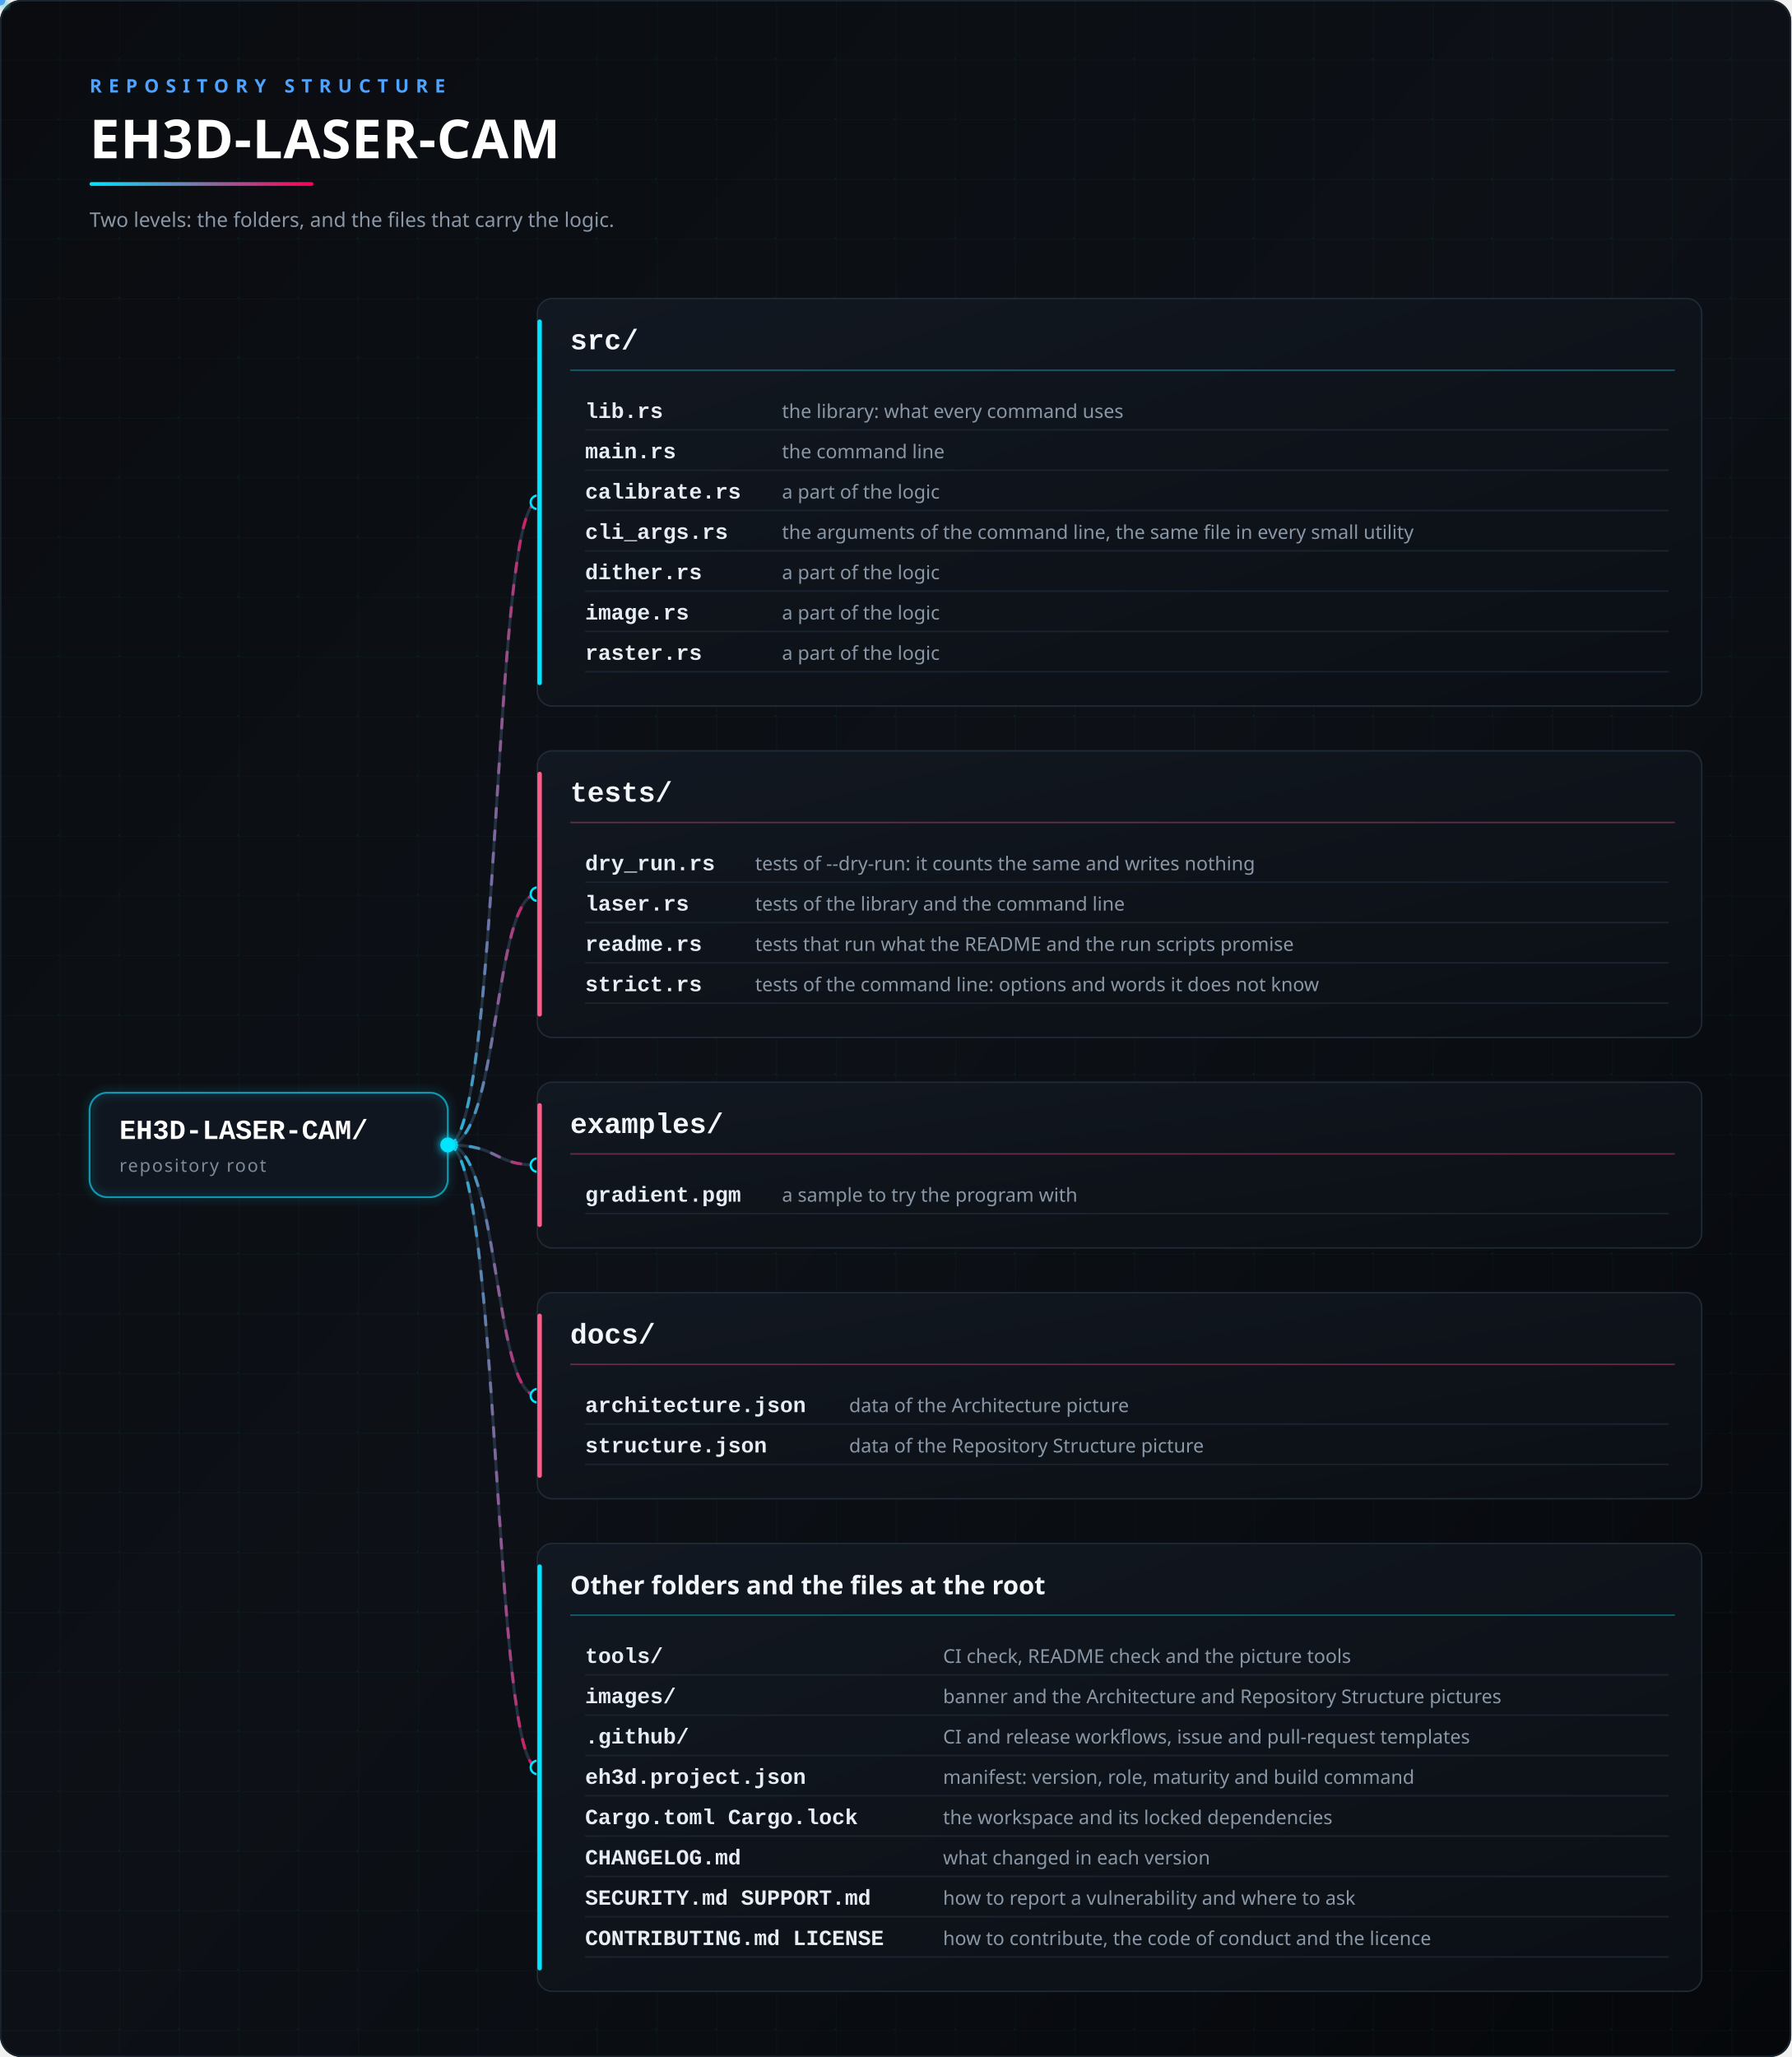
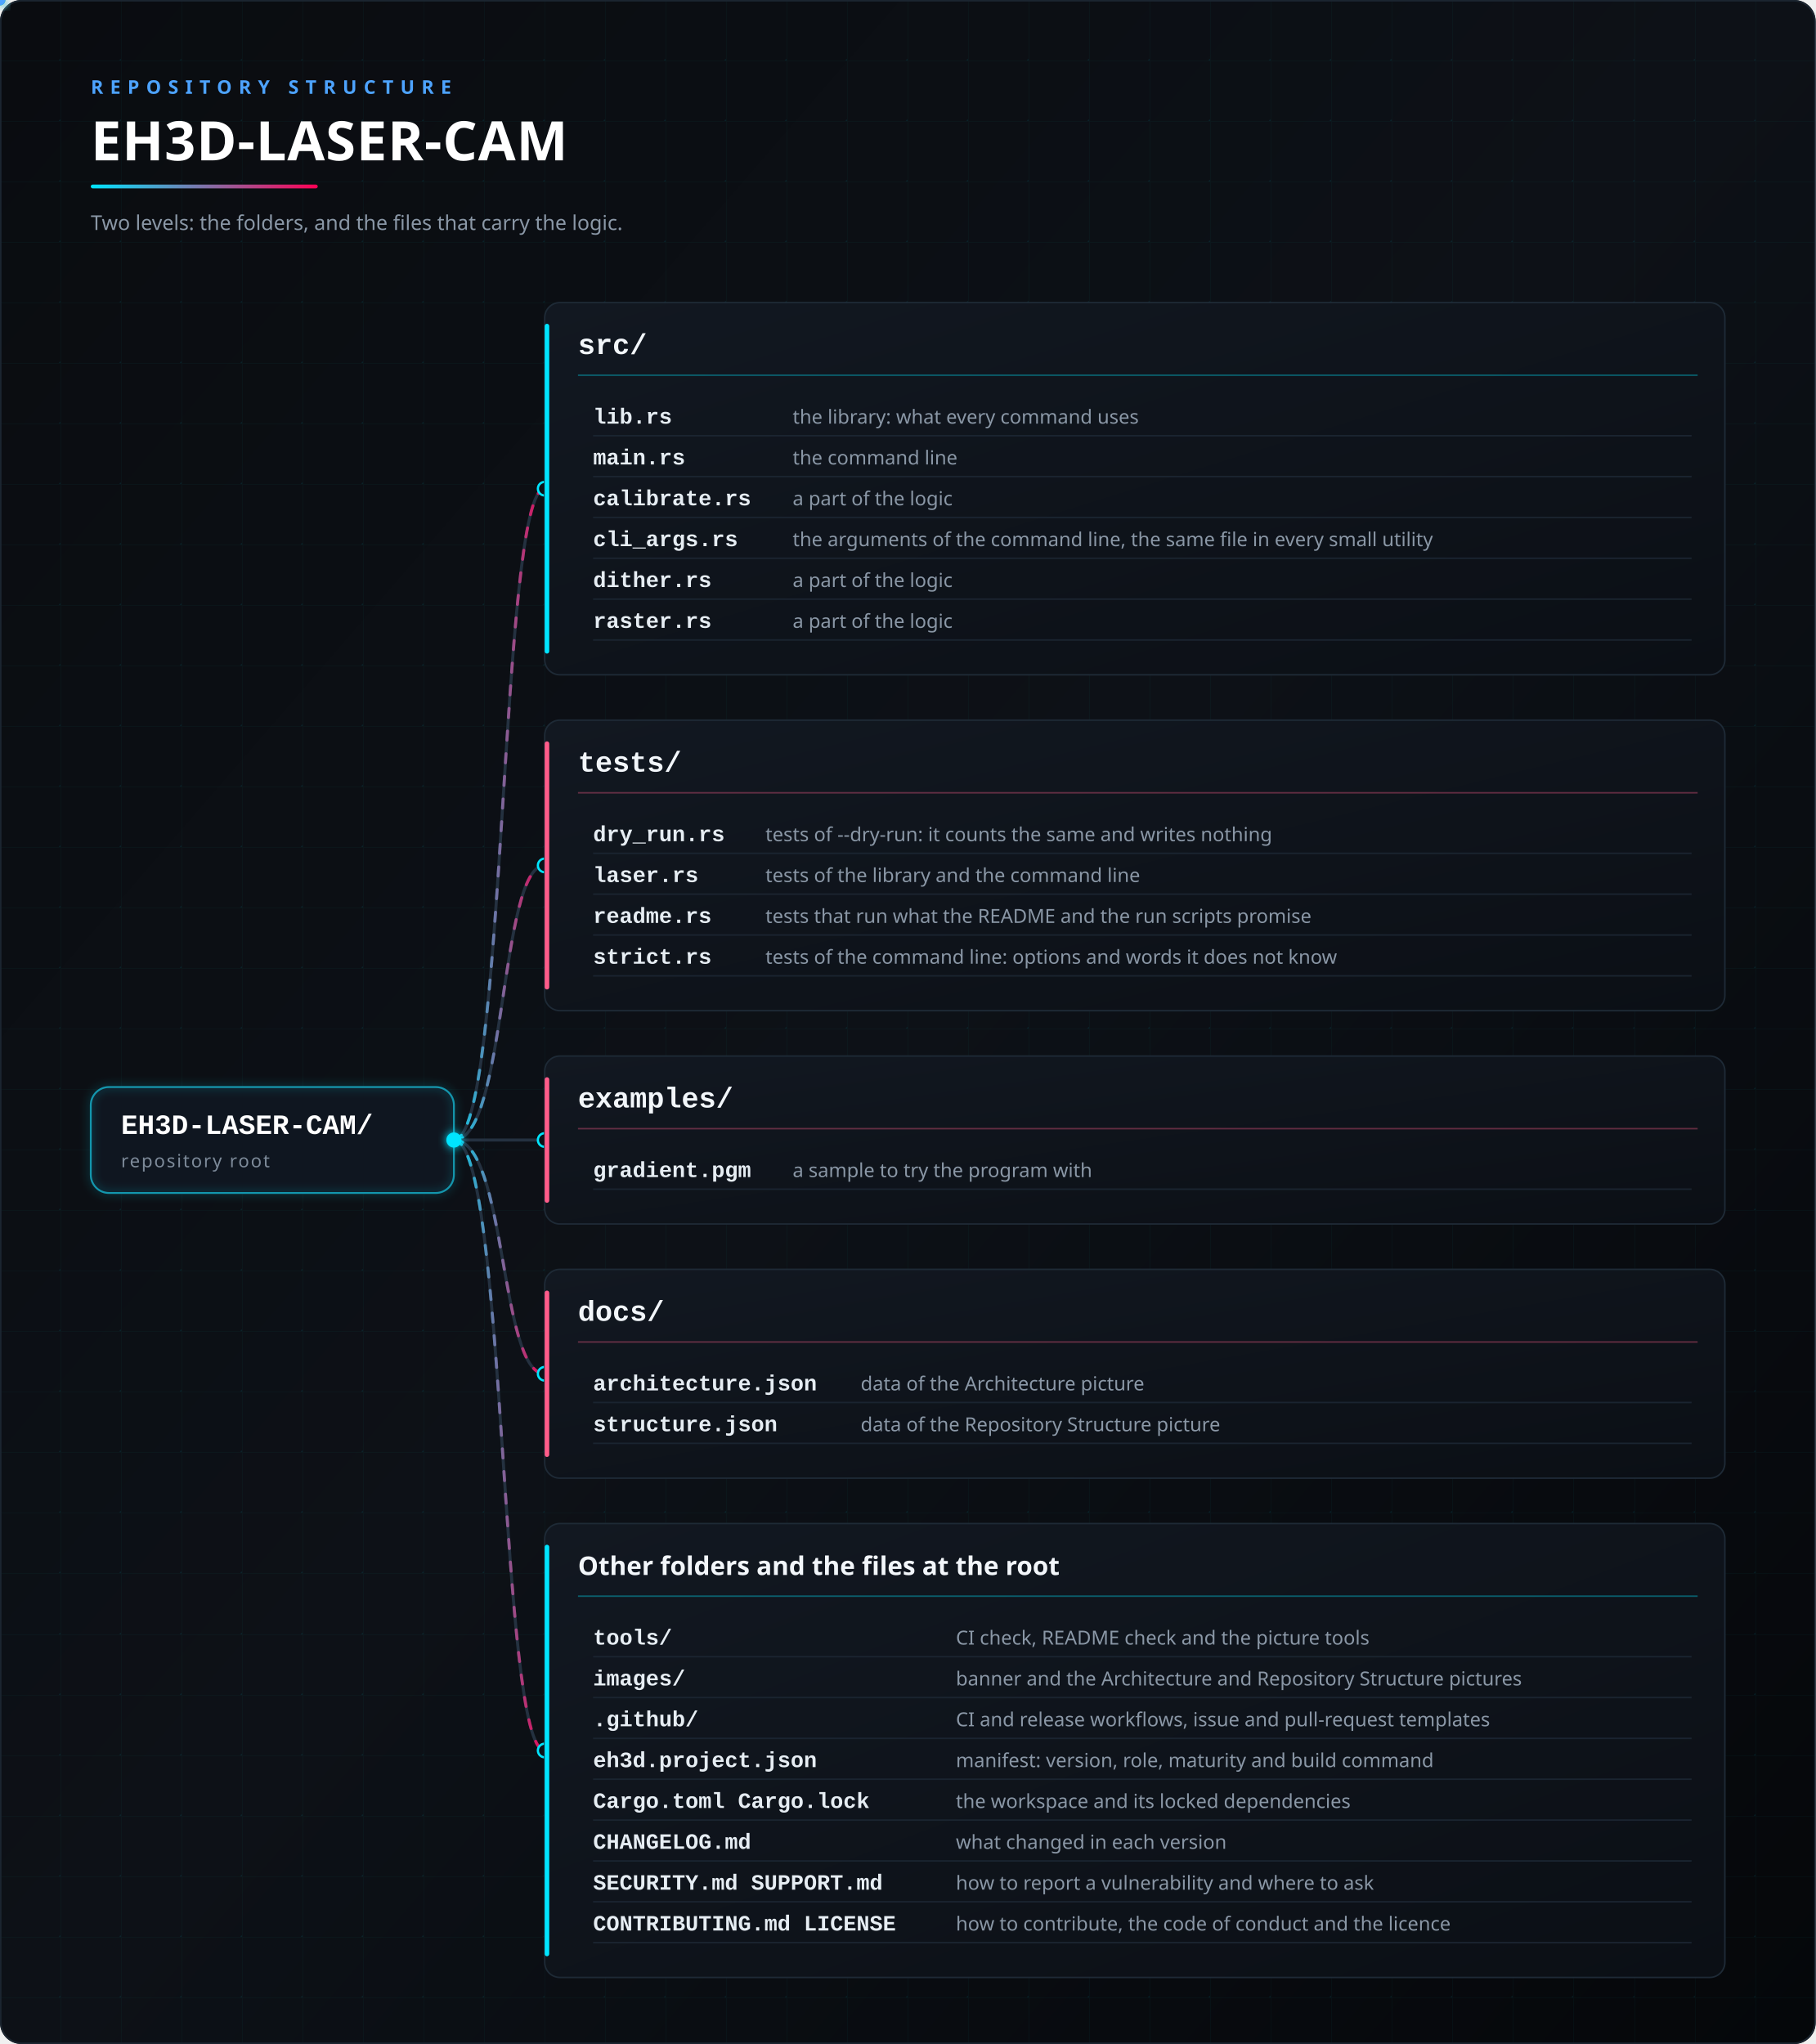
- <svg xmlns="http://www.w3.org/2000/svg" viewBox="0 0 1200 1378" width="100%" role="img" aria-labelledby="t d">
+ <svg xmlns="http://www.w3.org/2000/svg" viewBox="0 0 1200 1351" width="100%" role="img" aria-labelledby="t d">
  <defs>
    <linearGradient id="bg" x1="0" y1="0" x2="1" y2="1">
      <stop offset="0" stop-color="#0A0C10" />
      <stop offset="0.5" stop-color="#0D1117" />
      <stop offset="1" stop-color="#05070A" />
    </linearGradient>
    <linearGradient id="card" x1="0" y1="0" x2="1" y2="1">
      <stop offset="0" stop-color="#121821" />
      <stop offset="1" stop-color="#0B0F15" />
    </linearGradient>
    <linearGradient id="line" x1="0" y1="0" x2="1" y2="0">
      <stop offset="0" stop-color="#00E5FF" />
      <stop offset="1" stop-color="#FF0055" />
    </linearGradient>
    <filter id="glow" x="-50%" y="-50%" width="200%" height="200%">
      <feGaussianBlur stdDeviation="3" result="b" />
      <feMerge>
        <feMergeNode in="b" />
        <feMergeNode in="SourceGraphic" />
      </feMerge>
    </filter>
    <pattern id="grid" width="40" height="40" patternUnits="userSpaceOnUse">
      <path d="M40 0H0V40" fill="none" stroke="#00E5FF" stroke-opacity="0.035" />
      <circle cx="40" cy="40" r="1" fill="#00E5FF" fill-opacity="0.09" />
    </pattern>
  </defs>
-   <rect width="1200" height="1378" rx="14" fill="url(#bg)" />
-   <rect width="1200" height="1378" rx="14" fill="url(#grid)" />
-   <rect x="0.5" y="0.5" width="1199" height="1377" rx="14" fill="none" stroke="#1B2530" />
+   <rect width="1200" height="1351" rx="14" fill="url(#bg)" />
+   <rect width="1200" height="1351" rx="14" fill="url(#grid)" />
+   <rect x="0.5" y="0.5" width="1199" height="1350" rx="14" fill="none" stroke="#1B2530" />
  <text x="60" y="62" font-family="'Segoe UI','Noto Sans','Noto Sans CJK SC','Microsoft YaHei','Yu Gothic','Helvetica Neue',Helvetica,Arial,sans-serif" font-size="12.5" font-weight="600" fill="#4DA3FF" text-anchor="start" letter-spacing="4.5">REPOSITORY STRUCTURE</text>
  <text x="60" y="106" font-family="'Segoe UI','Noto Sans','Noto Sans CJK SC','Microsoft YaHei','Yu Gothic','Helvetica Neue',Helvetica,Arial,sans-serif" font-size="36" font-weight="700" fill="#FFFFFF" text-anchor="start" letter-spacing="0.5">EH3D-LASER-CAM</text>
  <rect x="60" y="122" width="150" height="2.5" rx="1.25" fill="url(#line)">
    <animate attributeName="width" values="40;150;150" keyTimes="0;0.4;1" dur="3s" repeatCount="indefinite" />
  </rect>
  <text x="60" y="152" font-family="'Segoe UI','Noto Sans','Noto Sans CJK SC','Microsoft YaHei','Yu Gothic','Helvetica Neue',Helvetica,Arial,sans-serif" font-size="13.5" font-weight="400" fill="#8A97A6" text-anchor="start">Two levels: the folders, and the files that carry the logic.</text>
-   <path id="c0" d="M300,767 C335,767 330,336.5 360,336.5" fill="none" stroke="#243140" stroke-width="2" />
-   <path d="M300,767 C335,767 330,336.5 360,336.5" fill="none" stroke="url(#line)" stroke-width="2" stroke-linecap="round" stroke-dasharray="6 9" opacity="0.9">
+   <path id="c0" d="M300,753.5 C335,753.5 330,323 360,323" fill="none" stroke="#243140" stroke-width="2" />
+   <path d="M300,753.5 C335,753.5 330,323 360,323" fill="none" stroke="url(#line)" stroke-width="2" stroke-linecap="round" stroke-dasharray="6 9" opacity="0.9">
    <animate attributeName="stroke-dashoffset" from="0" to="-30" dur="1.6s" repeatCount="indefinite" />
  </path>
-   <circle cx="360" cy="336.5" r="4.5" fill="#0D1117" stroke="#00E5FF" stroke-width="1.5" />
-   <path id="c1" d="M300,767 C335,767 330,599 360,599" fill="none" stroke="#243140" stroke-width="2" />
-   <path d="M300,767 C335,767 330,599 360,599" fill="none" stroke="url(#line)" stroke-width="2" stroke-linecap="round" stroke-dasharray="6 9" opacity="0.9">
+   <circle cx="360" cy="323" r="4.5" fill="#0D1117" stroke="#00E5FF" stroke-width="1.5" />
+   <path id="c1" d="M300,753.5 C335,753.5 330,572 360,572" fill="none" stroke="#243140" stroke-width="2" />
+   <path d="M300,753.5 C335,753.5 330,572 360,572" fill="none" stroke="url(#line)" stroke-width="2" stroke-linecap="round" stroke-dasharray="6 9" opacity="0.9">
    <animate attributeName="stroke-dashoffset" from="0" to="-30" dur="1.6s" repeatCount="indefinite" />
  </path>
-   <circle cx="360" cy="599" r="4.5" fill="#0D1117" stroke="#00E5FF" stroke-width="1.5" />
-   <path id="c2" d="M300,767 C335,767 330,780.5 360,780.5" fill="none" stroke="#243140" stroke-width="2" />
-   <path d="M300,767 C335,767 330,780.5 360,780.5" fill="none" stroke="url(#line)" stroke-width="2" stroke-linecap="round" stroke-dasharray="6 9" opacity="0.9">
+   <circle cx="360" cy="572" r="4.5" fill="#0D1117" stroke="#00E5FF" stroke-width="1.5" />
+   <path id="c2" d="M300,753.5 C335,753.5 330,753.5 360,753.5" fill="none" stroke="#243140" stroke-width="2" />
+   <path d="M300,753.5 C335,753.5 330,753.5 360,753.5" fill="none" stroke="url(#line)" stroke-width="2" stroke-linecap="round" stroke-dasharray="6 9" opacity="0.9">
    <animate attributeName="stroke-dashoffset" from="0" to="-30" dur="1.6s" repeatCount="indefinite" />
  </path>
-   <circle cx="360" cy="780.5" r="4.5" fill="#0D1117" stroke="#00E5FF" stroke-width="1.5" />
-   <path id="c3" d="M300,767 C335,767 330,935 360,935" fill="none" stroke="#243140" stroke-width="2" />
-   <path d="M300,767 C335,767 330,935 360,935" fill="none" stroke="url(#line)" stroke-width="2" stroke-linecap="round" stroke-dasharray="6 9" opacity="0.9">
+   <circle cx="360" cy="753.5" r="4.5" fill="#0D1117" stroke="#00E5FF" stroke-width="1.5" />
+   <path id="c3" d="M300,753.5 C335,753.5 330,908 360,908" fill="none" stroke="#243140" stroke-width="2" />
+   <path d="M300,753.5 C335,753.5 330,908 360,908" fill="none" stroke="url(#line)" stroke-width="2" stroke-linecap="round" stroke-dasharray="6 9" opacity="0.9">
    <animate attributeName="stroke-dashoffset" from="0" to="-30" dur="1.6s" repeatCount="indefinite" />
  </path>
-   <circle cx="360" cy="935" r="4.5" fill="#0D1117" stroke="#00E5FF" stroke-width="1.5" />
-   <path id="c4" d="M300,767 C335,767 330,1184 360,1184" fill="none" stroke="#243140" stroke-width="2" />
-   <path d="M300,767 C335,767 330,1184 360,1184" fill="none" stroke="url(#line)" stroke-width="2" stroke-linecap="round" stroke-dasharray="6 9" opacity="0.9">
+   <circle cx="360" cy="908" r="4.5" fill="#0D1117" stroke="#00E5FF" stroke-width="1.5" />
+   <path id="c4" d="M300,753.5 C335,753.5 330,1157 360,1157" fill="none" stroke="#243140" stroke-width="2" />
+   <path d="M300,753.5 C335,753.5 330,1157 360,1157" fill="none" stroke="url(#line)" stroke-width="2" stroke-linecap="round" stroke-dasharray="6 9" opacity="0.9">
    <animate attributeName="stroke-dashoffset" from="0" to="-30" dur="1.6s" repeatCount="indefinite" />
  </path>
-   <circle cx="360" cy="1184" r="4.5" fill="#0D1117" stroke="#00E5FF" stroke-width="1.5" />
+   <circle cx="360" cy="1157" r="4.5" fill="#0D1117" stroke="#00E5FF" stroke-width="1.5" />
  <circle r="3.5" fill="#00E5FF" filter="url(#glow)">
    <animateMotion dur="3.4s" repeatCount="indefinite">
      <mpath href="#c0" />
    </animateMotion>
  </circle>
  <circle r="3.5" fill="#4DA3FF" filter="url(#glow)">
    <animateMotion dur="4.2s" repeatCount="indefinite">
      <mpath href="#c1" />
    </animateMotion>
  </circle>
  <circle r="3.5" fill="#FFB300" filter="url(#glow)">
    <animateMotion dur="5.0s" repeatCount="indefinite">
      <mpath href="#c2" />
    </animateMotion>
  </circle>
  <circle r="3.5" fill="#00E5FF" filter="url(#glow)">
    <animateMotion dur="5.8s" repeatCount="indefinite">
      <mpath href="#c3" />
    </animateMotion>
  </circle>
  <circle r="3.5" fill="#4DA3FF" filter="url(#glow)">
    <animateMotion dur="6.6s" repeatCount="indefinite">
      <mpath href="#c4" />
    </animateMotion>
  </circle>
-   <rect x="60" y="732" width="240" height="70" rx="12" fill="#0F1620" stroke="#2A3A4C" stroke-width="1.2" />
-   <rect x="60" y="732" width="240" height="70" rx="12" fill="none" stroke="#00E5FF" stroke-opacity="0.5" stroke-width="1.2" filter="url(#glow)">
+   <rect x="60" y="718.5" width="240" height="70" rx="12" fill="#0F1620" stroke="#2A3A4C" stroke-width="1.2" />
+   <rect x="60" y="718.5" width="240" height="70" rx="12" fill="none" stroke="#00E5FF" stroke-opacity="0.5" stroke-width="1.2" filter="url(#glow)">
    <animate attributeName="stroke-opacity" values="0.15;0.6;0.15" dur="3.6s" repeatCount="indefinite" />
  </rect>
-   <text x="80" y="763" font-family="'JetBrains Mono','Cascadia Code','SFMono-Regular',Consolas,'Liberation Mono',monospace" font-size="18.5" font-weight="700" fill="#FFFFFF" text-anchor="start">EH3D-LASER-CAM/</text>
-   <text x="80" y="785" font-family="'Segoe UI','Noto Sans','Noto Sans CJK SC','Microsoft YaHei','Yu Gothic','Helvetica Neue',Helvetica,Arial,sans-serif" font-size="12" font-weight="400" fill="#7D8A99" text-anchor="start" letter-spacing="1">repository root</text>
-   <circle cx="300" cy="767" r="5" fill="#00E5FF" filter="url(#glow)" />
-   <rect x="360" y="200" width="780" height="273" rx="10" fill="url(#card)" stroke="#1E2A36" stroke-width="1" />
-   <rect x="360" y="214" width="3" height="245" rx="1.5" fill="#00E5FF">
+   <text x="80" y="749.5" font-family="'JetBrains Mono','Cascadia Code','SFMono-Regular',Consolas,'Liberation Mono',monospace" font-size="18.5" font-weight="700" fill="#FFFFFF" text-anchor="start">EH3D-LASER-CAM/</text>
+   <text x="80" y="771.5" font-family="'Segoe UI','Noto Sans','Noto Sans CJK SC','Microsoft YaHei','Yu Gothic','Helvetica Neue',Helvetica,Arial,sans-serif" font-size="12" font-weight="400" fill="#7D8A99" text-anchor="start" letter-spacing="1">repository root</text>
+   <circle cx="300" cy="753.5" r="5" fill="#00E5FF" filter="url(#glow)" />
+   <rect x="360" y="200" width="780" height="246" rx="10" fill="url(#card)" stroke="#1E2A36" stroke-width="1" />
+   <rect x="360" y="214" width="3" height="218" rx="1.5" fill="#00E5FF">
    <animate attributeName="opacity" values="0.55;1;0.55" dur="4s" begin="0s" repeatCount="indefinite" />
  </rect>
  <text x="382" y="234" font-family="'JetBrains Mono','Cascadia Code','SFMono-Regular',Consolas,'Liberation Mono',monospace" font-size="19" font-weight="700" fill="#F2F6FA" text-anchor="start">src/</text>
  <line x1="382" y1="248" x2="1122" y2="248" stroke="#00E5FF" stroke-opacity="0.35" stroke-width="1" />
  <text x="392" y="280" font-family="'JetBrains Mono','Cascadia Code','SFMono-Regular',Consolas,'Liberation Mono',monospace" font-size="14.5" font-weight="600" fill="#E6EDF3" text-anchor="start">lib.rs</text>
  <text x="523.88" y="280" font-family="'Segoe UI','Noto Sans','Noto Sans CJK SC','Microsoft YaHei','Yu Gothic','Helvetica Neue',Helvetica,Arial,sans-serif" font-size="12.8" font-weight="400" fill="#8A97A6" text-anchor="start">the library: what every command uses</text>
  <line x1="392" y1="288" x2="1118" y2="288" stroke="#1A2430" stroke-width="1" />
  <text x="392" y="307" font-family="'JetBrains Mono','Cascadia Code','SFMono-Regular',Consolas,'Liberation Mono',monospace" font-size="14.5" font-weight="600" fill="#E6EDF3" text-anchor="start">main.rs</text>
  <text x="523.88" y="307" font-family="'Segoe UI','Noto Sans','Noto Sans CJK SC','Microsoft YaHei','Yu Gothic','Helvetica Neue',Helvetica,Arial,sans-serif" font-size="12.8" font-weight="400" fill="#8A97A6" text-anchor="start">the command line</text>
  <line x1="392" y1="315" x2="1118" y2="315" stroke="#1A2430" stroke-width="1" />
  <text x="392" y="334" font-family="'JetBrains Mono','Cascadia Code','SFMono-Regular',Consolas,'Liberation Mono',monospace" font-size="14.5" font-weight="600" fill="#E6EDF3" text-anchor="start">calibrate.rs</text>
  <text x="523.88" y="334" font-family="'Segoe UI','Noto Sans','Noto Sans CJK SC','Microsoft YaHei','Yu Gothic','Helvetica Neue',Helvetica,Arial,sans-serif" font-size="12.8" font-weight="400" fill="#8A97A6" text-anchor="start">a part of the logic</text>
  <line x1="392" y1="342" x2="1118" y2="342" stroke="#1A2430" stroke-width="1" />
  <text x="392" y="361" font-family="'JetBrains Mono','Cascadia Code','SFMono-Regular',Consolas,'Liberation Mono',monospace" font-size="14.5" font-weight="600" fill="#E6EDF3" text-anchor="start">cli_args.rs</text>
  <text x="523.88" y="361" font-family="'Segoe UI','Noto Sans','Noto Sans CJK SC','Microsoft YaHei','Yu Gothic','Helvetica Neue',Helvetica,Arial,sans-serif" font-size="12.8" font-weight="400" fill="#8A97A6" text-anchor="start">the arguments of the command line, the same file in every small utility</text>
  <line x1="392" y1="369" x2="1118" y2="369" stroke="#1A2430" stroke-width="1" />
  <text x="392" y="388" font-family="'JetBrains Mono','Cascadia Code','SFMono-Regular',Consolas,'Liberation Mono',monospace" font-size="14.5" font-weight="600" fill="#E6EDF3" text-anchor="start">dither.rs</text>
  <text x="523.88" y="388" font-family="'Segoe UI','Noto Sans','Noto Sans CJK SC','Microsoft YaHei','Yu Gothic','Helvetica Neue',Helvetica,Arial,sans-serif" font-size="12.8" font-weight="400" fill="#8A97A6" text-anchor="start">a part of the logic</text>
  <line x1="392" y1="396" x2="1118" y2="396" stroke="#1A2430" stroke-width="1" />
-   <text x="392" y="415" font-family="'JetBrains Mono','Cascadia Code','SFMono-Regular',Consolas,'Liberation Mono',monospace" font-size="14.5" font-weight="600" fill="#E6EDF3" text-anchor="start">image.rs</text>
+   <text x="392" y="415" font-family="'JetBrains Mono','Cascadia Code','SFMono-Regular',Consolas,'Liberation Mono',monospace" font-size="14.5" font-weight="600" fill="#E6EDF3" text-anchor="start">raster.rs</text>
  <text x="523.88" y="415" font-family="'Segoe UI','Noto Sans','Noto Sans CJK SC','Microsoft YaHei','Yu Gothic','Helvetica Neue',Helvetica,Arial,sans-serif" font-size="12.8" font-weight="400" fill="#8A97A6" text-anchor="start">a part of the logic</text>
  <line x1="392" y1="423" x2="1118" y2="423" stroke="#1A2430" stroke-width="1" />
-   <text x="392" y="442" font-family="'JetBrains Mono','Cascadia Code','SFMono-Regular',Consolas,'Liberation Mono',monospace" font-size="14.5" font-weight="600" fill="#E6EDF3" text-anchor="start">raster.rs</text>
-   <text x="523.88" y="442" font-family="'Segoe UI','Noto Sans','Noto Sans CJK SC','Microsoft YaHei','Yu Gothic','Helvetica Neue',Helvetica,Arial,sans-serif" font-size="12.8" font-weight="400" fill="#8A97A6" text-anchor="start">a part of the logic</text>
-   <line x1="392" y1="450" x2="1118" y2="450" stroke="#1A2430" stroke-width="1" />
-   <rect x="360" y="503" width="780" height="192" rx="10" fill="url(#card)" stroke="#1E2A36" stroke-width="1" />
-   <rect x="360" y="517" width="3" height="164" rx="1.5" fill="#FF5C8A">
+   <rect x="360" y="476" width="780" height="192" rx="10" fill="url(#card)" stroke="#1E2A36" stroke-width="1" />
+   <rect x="360" y="490" width="3" height="164" rx="1.5" fill="#FF5C8A">
    <animate attributeName="opacity" values="0.55;1;0.55" dur="4s" begin="0.6s" repeatCount="indefinite" />
  </rect>
-   <text x="382" y="537" font-family="'JetBrains Mono','Cascadia Code','SFMono-Regular',Consolas,'Liberation Mono',monospace" font-size="19" font-weight="700" fill="#F2F6FA" text-anchor="start">tests/</text>
-   <line x1="382" y1="551" x2="1122" y2="551" stroke="#FF5C8A" stroke-opacity="0.35" stroke-width="1" />
-   <text x="392" y="583" font-family="'JetBrains Mono','Cascadia Code','SFMono-Regular',Consolas,'Liberation Mono',monospace" font-size="14.5" font-weight="600" fill="#E6EDF3" text-anchor="start">dry_run.rs</text>
-   <text x="505.9" y="583" font-family="'Segoe UI','Noto Sans','Noto Sans CJK SC','Microsoft YaHei','Yu Gothic','Helvetica Neue',Helvetica,Arial,sans-serif" font-size="12.8" font-weight="400" fill="#8A97A6" text-anchor="start">tests of --dry-run: it counts the same and writes nothing</text>
+   <text x="382" y="510" font-family="'JetBrains Mono','Cascadia Code','SFMono-Regular',Consolas,'Liberation Mono',monospace" font-size="19" font-weight="700" fill="#F2F6FA" text-anchor="start">tests/</text>
+   <line x1="382" y1="524" x2="1122" y2="524" stroke="#FF5C8A" stroke-opacity="0.35" stroke-width="1" />
+   <text x="392" y="556" font-family="'JetBrains Mono','Cascadia Code','SFMono-Regular',Consolas,'Liberation Mono',monospace" font-size="14.5" font-weight="600" fill="#E6EDF3" text-anchor="start">dry_run.rs</text>
+   <text x="505.9" y="556" font-family="'Segoe UI','Noto Sans','Noto Sans CJK SC','Microsoft YaHei','Yu Gothic','Helvetica Neue',Helvetica,Arial,sans-serif" font-size="12.8" font-weight="400" fill="#8A97A6" text-anchor="start">tests of --dry-run: it counts the same and writes nothing</text>
+   <line x1="392" y1="564" x2="1118" y2="564" stroke="#1A2430" stroke-width="1" />
+   <text x="392" y="583" font-family="'JetBrains Mono','Cascadia Code','SFMono-Regular',Consolas,'Liberation Mono',monospace" font-size="14.5" font-weight="600" fill="#E6EDF3" text-anchor="start">laser.rs</text>
+   <text x="505.9" y="583" font-family="'Segoe UI','Noto Sans','Noto Sans CJK SC','Microsoft YaHei','Yu Gothic','Helvetica Neue',Helvetica,Arial,sans-serif" font-size="12.8" font-weight="400" fill="#8A97A6" text-anchor="start">tests of the library and the command line</text>
  <line x1="392" y1="591" x2="1118" y2="591" stroke="#1A2430" stroke-width="1" />
-   <text x="392" y="610" font-family="'JetBrains Mono','Cascadia Code','SFMono-Regular',Consolas,'Liberation Mono',monospace" font-size="14.5" font-weight="600" fill="#E6EDF3" text-anchor="start">laser.rs</text>
-   <text x="505.9" y="610" font-family="'Segoe UI','Noto Sans','Noto Sans CJK SC','Microsoft YaHei','Yu Gothic','Helvetica Neue',Helvetica,Arial,sans-serif" font-size="12.8" font-weight="400" fill="#8A97A6" text-anchor="start">tests of the library and the command line</text>
+   <text x="392" y="610" font-family="'JetBrains Mono','Cascadia Code','SFMono-Regular',Consolas,'Liberation Mono',monospace" font-size="14.5" font-weight="600" fill="#E6EDF3" text-anchor="start">readme.rs</text>
+   <text x="505.9" y="610" font-family="'Segoe UI','Noto Sans','Noto Sans CJK SC','Microsoft YaHei','Yu Gothic','Helvetica Neue',Helvetica,Arial,sans-serif" font-size="12.8" font-weight="400" fill="#8A97A6" text-anchor="start">tests that run what the README and the run scripts promise</text>
  <line x1="392" y1="618" x2="1118" y2="618" stroke="#1A2430" stroke-width="1" />
-   <text x="392" y="637" font-family="'JetBrains Mono','Cascadia Code','SFMono-Regular',Consolas,'Liberation Mono',monospace" font-size="14.5" font-weight="600" fill="#E6EDF3" text-anchor="start">readme.rs</text>
-   <text x="505.9" y="637" font-family="'Segoe UI','Noto Sans','Noto Sans CJK SC','Microsoft YaHei','Yu Gothic','Helvetica Neue',Helvetica,Arial,sans-serif" font-size="12.8" font-weight="400" fill="#8A97A6" text-anchor="start">tests that run what the README and the run scripts promise</text>
+   <text x="392" y="637" font-family="'JetBrains Mono','Cascadia Code','SFMono-Regular',Consolas,'Liberation Mono',monospace" font-size="14.5" font-weight="600" fill="#E6EDF3" text-anchor="start">strict.rs</text>
+   <text x="505.9" y="637" font-family="'Segoe UI','Noto Sans','Noto Sans CJK SC','Microsoft YaHei','Yu Gothic','Helvetica Neue',Helvetica,Arial,sans-serif" font-size="12.8" font-weight="400" fill="#8A97A6" text-anchor="start">tests of the command line: options and words it does not know</text>
  <line x1="392" y1="645" x2="1118" y2="645" stroke="#1A2430" stroke-width="1" />
-   <text x="392" y="664" font-family="'JetBrains Mono','Cascadia Code','SFMono-Regular',Consolas,'Liberation Mono',monospace" font-size="14.5" font-weight="600" fill="#E6EDF3" text-anchor="start">strict.rs</text>
-   <text x="505.9" y="664" font-family="'Segoe UI','Noto Sans','Noto Sans CJK SC','Microsoft YaHei','Yu Gothic','Helvetica Neue',Helvetica,Arial,sans-serif" font-size="12.8" font-weight="400" fill="#8A97A6" text-anchor="start">tests of the command line: options and words it does not know</text>
-   <line x1="392" y1="672" x2="1118" y2="672" stroke="#1A2430" stroke-width="1" />
-   <rect x="360" y="725" width="780" height="111" rx="10" fill="url(#card)" stroke="#1E2A36" stroke-width="1" />
-   <rect x="360" y="739" width="3" height="83" rx="1.5" fill="#FF5C8A">
+   <rect x="360" y="698" width="780" height="111" rx="10" fill="url(#card)" stroke="#1E2A36" stroke-width="1" />
+   <rect x="360" y="712" width="3" height="83" rx="1.5" fill="#FF5C8A">
    <animate attributeName="opacity" values="0.55;1;0.55" dur="4s" begin="1.2s" repeatCount="indefinite" />
  </rect>
-   <text x="382" y="759" font-family="'JetBrains Mono','Cascadia Code','SFMono-Regular',Consolas,'Liberation Mono',monospace" font-size="19" font-weight="700" fill="#F2F6FA" text-anchor="start">examples/</text>
-   <line x1="382" y1="773" x2="1122" y2="773" stroke="#FF5C8A" stroke-opacity="0.35" stroke-width="1" />
-   <text x="392" y="805" font-family="'JetBrains Mono','Cascadia Code','SFMono-Regular',Consolas,'Liberation Mono',monospace" font-size="14.5" font-weight="600" fill="#E6EDF3" text-anchor="start">gradient.pgm</text>
-   <text x="523.88" y="805" font-family="'Segoe UI','Noto Sans','Noto Sans CJK SC','Microsoft YaHei','Yu Gothic','Helvetica Neue',Helvetica,Arial,sans-serif" font-size="12.8" font-weight="400" fill="#8A97A6" text-anchor="start">a sample to try the program with</text>
-   <line x1="392" y1="813" x2="1118" y2="813" stroke="#1A2430" stroke-width="1" />
-   <rect x="360" y="866" width="780" height="138" rx="10" fill="url(#card)" stroke="#1E2A36" stroke-width="1" />
-   <rect x="360" y="880" width="3" height="110" rx="1.5" fill="#FF5C8A">
+   <text x="382" y="732" font-family="'JetBrains Mono','Cascadia Code','SFMono-Regular',Consolas,'Liberation Mono',monospace" font-size="19" font-weight="700" fill="#F2F6FA" text-anchor="start">examples/</text>
+   <line x1="382" y1="746" x2="1122" y2="746" stroke="#FF5C8A" stroke-opacity="0.35" stroke-width="1" />
+   <text x="392" y="778" font-family="'JetBrains Mono','Cascadia Code','SFMono-Regular',Consolas,'Liberation Mono',monospace" font-size="14.5" font-weight="600" fill="#E6EDF3" text-anchor="start">gradient.pgm</text>
+   <text x="523.88" y="778" font-family="'Segoe UI','Noto Sans','Noto Sans CJK SC','Microsoft YaHei','Yu Gothic','Helvetica Neue',Helvetica,Arial,sans-serif" font-size="12.8" font-weight="400" fill="#8A97A6" text-anchor="start">a sample to try the program with</text>
+   <line x1="392" y1="786" x2="1118" y2="786" stroke="#1A2430" stroke-width="1" />
+   <rect x="360" y="839" width="780" height="138" rx="10" fill="url(#card)" stroke="#1E2A36" stroke-width="1" />
+   <rect x="360" y="853" width="3" height="110" rx="1.5" fill="#FF5C8A">
    <animate attributeName="opacity" values="0.55;1;0.55" dur="4s" begin="1.8s" repeatCount="indefinite" />
  </rect>
-   <text x="382" y="900" font-family="'JetBrains Mono','Cascadia Code','SFMono-Regular',Consolas,'Liberation Mono',monospace" font-size="19" font-weight="700" fill="#F2F6FA" text-anchor="start">docs/</text>
-   <line x1="382" y1="914" x2="1122" y2="914" stroke="#FF5C8A" stroke-opacity="0.35" stroke-width="1" />
-   <text x="392" y="946" font-family="'JetBrains Mono','Cascadia Code','SFMono-Regular',Consolas,'Liberation Mono',monospace" font-size="14.5" font-weight="600" fill="#E6EDF3" text-anchor="start">architecture.json</text>
-   <text x="568.83" y="946" font-family="'Segoe UI','Noto Sans','Noto Sans CJK SC','Microsoft YaHei','Yu Gothic','Helvetica Neue',Helvetica,Arial,sans-serif" font-size="12.8" font-weight="400" fill="#8A97A6" text-anchor="start">data of the Architecture picture</text>
+   <text x="382" y="873" font-family="'JetBrains Mono','Cascadia Code','SFMono-Regular',Consolas,'Liberation Mono',monospace" font-size="19" font-weight="700" fill="#F2F6FA" text-anchor="start">docs/</text>
+   <line x1="382" y1="887" x2="1122" y2="887" stroke="#FF5C8A" stroke-opacity="0.35" stroke-width="1" />
+   <text x="392" y="919" font-family="'JetBrains Mono','Cascadia Code','SFMono-Regular',Consolas,'Liberation Mono',monospace" font-size="14.5" font-weight="600" fill="#E6EDF3" text-anchor="start">architecture.json</text>
+   <text x="568.83" y="919" font-family="'Segoe UI','Noto Sans','Noto Sans CJK SC','Microsoft YaHei','Yu Gothic','Helvetica Neue',Helvetica,Arial,sans-serif" font-size="12.8" font-weight="400" fill="#8A97A6" text-anchor="start">data of the Architecture picture</text>
+   <line x1="392" y1="927" x2="1118" y2="927" stroke="#1A2430" stroke-width="1" />
+   <text x="392" y="946" font-family="'JetBrains Mono','Cascadia Code','SFMono-Regular',Consolas,'Liberation Mono',monospace" font-size="14.5" font-weight="600" fill="#E6EDF3" text-anchor="start">structure.json</text>
+   <text x="568.83" y="946" font-family="'Segoe UI','Noto Sans','Noto Sans CJK SC','Microsoft YaHei','Yu Gothic','Helvetica Neue',Helvetica,Arial,sans-serif" font-size="12.8" font-weight="400" fill="#8A97A6" text-anchor="start">data of the Repository Structure picture</text>
  <line x1="392" y1="954" x2="1118" y2="954" stroke="#1A2430" stroke-width="1" />
-   <text x="392" y="973" font-family="'JetBrains Mono','Cascadia Code','SFMono-Regular',Consolas,'Liberation Mono',monospace" font-size="14.5" font-weight="600" fill="#E6EDF3" text-anchor="start">structure.json</text>
-   <text x="568.83" y="973" font-family="'Segoe UI','Noto Sans','Noto Sans CJK SC','Microsoft YaHei','Yu Gothic','Helvetica Neue',Helvetica,Arial,sans-serif" font-size="12.8" font-weight="400" fill="#8A97A6" text-anchor="start">data of the Repository Structure picture</text>
-   <line x1="392" y1="981" x2="1118" y2="981" stroke="#1A2430" stroke-width="1" />
-   <rect x="360" y="1034" width="780" height="300" rx="10" fill="url(#card)" stroke="#1E2A36" stroke-width="1" />
-   <rect x="360" y="1048" width="3" height="272" rx="1.5" fill="#00E5FF">
+   <rect x="360" y="1007" width="780" height="300" rx="10" fill="url(#card)" stroke="#1E2A36" stroke-width="1" />
+   <rect x="360" y="1021" width="3" height="272" rx="1.5" fill="#00E5FF">
    <animate attributeName="opacity" values="0.55;1;0.55" dur="4s" begin="2.4s" repeatCount="indefinite" />
  </rect>
-   <text x="382" y="1068" font-family="'Segoe UI','Noto Sans','Noto Sans CJK SC','Microsoft YaHei','Yu Gothic','Helvetica Neue',Helvetica,Arial,sans-serif" font-size="17" font-weight="700" fill="#F2F6FA" text-anchor="start">Other folders and the files at the root</text>
-   <line x1="382" y1="1082" x2="1122" y2="1082" stroke="#00E5FF" stroke-opacity="0.35" stroke-width="1" />
-   <text x="392" y="1114" font-family="'JetBrains Mono','Cascadia Code','SFMono-Regular',Consolas,'Liberation Mono',monospace" font-size="14.5" font-weight="600" fill="#E6EDF3" text-anchor="start">tools/</text>
-   <text x="631.76" y="1114" font-family="'Segoe UI','Noto Sans','Noto Sans CJK SC','Microsoft YaHei','Yu Gothic','Helvetica Neue',Helvetica,Arial,sans-serif" font-size="12.8" font-weight="400" fill="#8A97A6" text-anchor="start">CI check, README check and the picture tools</text>
+   <text x="382" y="1041" font-family="'Segoe UI','Noto Sans','Noto Sans CJK SC','Microsoft YaHei','Yu Gothic','Helvetica Neue',Helvetica,Arial,sans-serif" font-size="17" font-weight="700" fill="#F2F6FA" text-anchor="start">Other folders and the files at the root</text>
+   <line x1="382" y1="1055" x2="1122" y2="1055" stroke="#00E5FF" stroke-opacity="0.35" stroke-width="1" />
+   <text x="392" y="1087" font-family="'JetBrains Mono','Cascadia Code','SFMono-Regular',Consolas,'Liberation Mono',monospace" font-size="14.5" font-weight="600" fill="#E6EDF3" text-anchor="start">tools/</text>
+   <text x="631.76" y="1087" font-family="'Segoe UI','Noto Sans','Noto Sans CJK SC','Microsoft YaHei','Yu Gothic','Helvetica Neue',Helvetica,Arial,sans-serif" font-size="12.8" font-weight="400" fill="#8A97A6" text-anchor="start">CI check, README check and the picture tools</text>
+   <line x1="392" y1="1095" x2="1118" y2="1095" stroke="#1A2430" stroke-width="1" />
+   <text x="392" y="1114" font-family="'JetBrains Mono','Cascadia Code','SFMono-Regular',Consolas,'Liberation Mono',monospace" font-size="14.5" font-weight="600" fill="#E6EDF3" text-anchor="start">images/</text>
+   <text x="631.76" y="1114" font-family="'Segoe UI','Noto Sans','Noto Sans CJK SC','Microsoft YaHei','Yu Gothic','Helvetica Neue',Helvetica,Arial,sans-serif" font-size="12.8" font-weight="400" fill="#8A97A6" text-anchor="start">banner and the Architecture and Repository Structure pictures</text>
  <line x1="392" y1="1122" x2="1118" y2="1122" stroke="#1A2430" stroke-width="1" />
-   <text x="392" y="1141" font-family="'JetBrains Mono','Cascadia Code','SFMono-Regular',Consolas,'Liberation Mono',monospace" font-size="14.5" font-weight="600" fill="#E6EDF3" text-anchor="start">images/</text>
-   <text x="631.76" y="1141" font-family="'Segoe UI','Noto Sans','Noto Sans CJK SC','Microsoft YaHei','Yu Gothic','Helvetica Neue',Helvetica,Arial,sans-serif" font-size="12.8" font-weight="400" fill="#8A97A6" text-anchor="start">banner and the Architecture and Repository Structure pictures</text>
+   <text x="392" y="1141" font-family="'JetBrains Mono','Cascadia Code','SFMono-Regular',Consolas,'Liberation Mono',monospace" font-size="14.5" font-weight="600" fill="#E6EDF3" text-anchor="start">.github/</text>
+   <text x="631.76" y="1141" font-family="'Segoe UI','Noto Sans','Noto Sans CJK SC','Microsoft YaHei','Yu Gothic','Helvetica Neue',Helvetica,Arial,sans-serif" font-size="12.8" font-weight="400" fill="#8A97A6" text-anchor="start">CI and release workflows, issue and pull-request templates</text>
  <line x1="392" y1="1149" x2="1118" y2="1149" stroke="#1A2430" stroke-width="1" />
-   <text x="392" y="1168" font-family="'JetBrains Mono','Cascadia Code','SFMono-Regular',Consolas,'Liberation Mono',monospace" font-size="14.5" font-weight="600" fill="#E6EDF3" text-anchor="start">.github/</text>
-   <text x="631.76" y="1168" font-family="'Segoe UI','Noto Sans','Noto Sans CJK SC','Microsoft YaHei','Yu Gothic','Helvetica Neue',Helvetica,Arial,sans-serif" font-size="12.8" font-weight="400" fill="#8A97A6" text-anchor="start">CI and release workflows, issue and pull-request templates</text>
+   <text x="392" y="1168" font-family="'JetBrains Mono','Cascadia Code','SFMono-Regular',Consolas,'Liberation Mono',monospace" font-size="14.5" font-weight="600" fill="#E6EDF3" text-anchor="start">eh3d.project.json</text>
+   <text x="631.76" y="1168" font-family="'Segoe UI','Noto Sans','Noto Sans CJK SC','Microsoft YaHei','Yu Gothic','Helvetica Neue',Helvetica,Arial,sans-serif" font-size="12.8" font-weight="400" fill="#8A97A6" text-anchor="start">manifest: version, role, maturity and build command</text>
  <line x1="392" y1="1176" x2="1118" y2="1176" stroke="#1A2430" stroke-width="1" />
-   <text x="392" y="1195" font-family="'JetBrains Mono','Cascadia Code','SFMono-Regular',Consolas,'Liberation Mono',monospace" font-size="14.5" font-weight="600" fill="#E6EDF3" text-anchor="start">eh3d.project.json</text>
-   <text x="631.76" y="1195" font-family="'Segoe UI','Noto Sans','Noto Sans CJK SC','Microsoft YaHei','Yu Gothic','Helvetica Neue',Helvetica,Arial,sans-serif" font-size="12.8" font-weight="400" fill="#8A97A6" text-anchor="start">manifest: version, role, maturity and build command</text>
+   <text x="392" y="1195" font-family="'JetBrains Mono','Cascadia Code','SFMono-Regular',Consolas,'Liberation Mono',monospace" font-size="14.5" font-weight="600" fill="#E6EDF3" text-anchor="start">Cargo.toml  Cargo.lock</text>
+   <text x="631.76" y="1195" font-family="'Segoe UI','Noto Sans','Noto Sans CJK SC','Microsoft YaHei','Yu Gothic','Helvetica Neue',Helvetica,Arial,sans-serif" font-size="12.8" font-weight="400" fill="#8A97A6" text-anchor="start">the workspace and its locked dependencies</text>
  <line x1="392" y1="1203" x2="1118" y2="1203" stroke="#1A2430" stroke-width="1" />
-   <text x="392" y="1222" font-family="'JetBrains Mono','Cascadia Code','SFMono-Regular',Consolas,'Liberation Mono',monospace" font-size="14.5" font-weight="600" fill="#E6EDF3" text-anchor="start">Cargo.toml  Cargo.lock</text>
-   <text x="631.76" y="1222" font-family="'Segoe UI','Noto Sans','Noto Sans CJK SC','Microsoft YaHei','Yu Gothic','Helvetica Neue',Helvetica,Arial,sans-serif" font-size="12.8" font-weight="400" fill="#8A97A6" text-anchor="start">the workspace and its locked dependencies</text>
+   <text x="392" y="1222" font-family="'JetBrains Mono','Cascadia Code','SFMono-Regular',Consolas,'Liberation Mono',monospace" font-size="14.5" font-weight="600" fill="#E6EDF3" text-anchor="start">CHANGELOG.md</text>
+   <text x="631.76" y="1222" font-family="'Segoe UI','Noto Sans','Noto Sans CJK SC','Microsoft YaHei','Yu Gothic','Helvetica Neue',Helvetica,Arial,sans-serif" font-size="12.8" font-weight="400" fill="#8A97A6" text-anchor="start">what changed in each version</text>
  <line x1="392" y1="1230" x2="1118" y2="1230" stroke="#1A2430" stroke-width="1" />
-   <text x="392" y="1249" font-family="'JetBrains Mono','Cascadia Code','SFMono-Regular',Consolas,'Liberation Mono',monospace" font-size="14.5" font-weight="600" fill="#E6EDF3" text-anchor="start">CHANGELOG.md</text>
-   <text x="631.76" y="1249" font-family="'Segoe UI','Noto Sans','Noto Sans CJK SC','Microsoft YaHei','Yu Gothic','Helvetica Neue',Helvetica,Arial,sans-serif" font-size="12.8" font-weight="400" fill="#8A97A6" text-anchor="start">what changed in each version</text>
+   <text x="392" y="1249" font-family="'JetBrains Mono','Cascadia Code','SFMono-Regular',Consolas,'Liberation Mono',monospace" font-size="14.5" font-weight="600" fill="#E6EDF3" text-anchor="start">SECURITY.md  SUPPORT.md</text>
+   <text x="631.76" y="1249" font-family="'Segoe UI','Noto Sans','Noto Sans CJK SC','Microsoft YaHei','Yu Gothic','Helvetica Neue',Helvetica,Arial,sans-serif" font-size="12.8" font-weight="400" fill="#8A97A6" text-anchor="start">how to report a vulnerability and where to ask</text>
  <line x1="392" y1="1257" x2="1118" y2="1257" stroke="#1A2430" stroke-width="1" />
-   <text x="392" y="1276" font-family="'JetBrains Mono','Cascadia Code','SFMono-Regular',Consolas,'Liberation Mono',monospace" font-size="14.5" font-weight="600" fill="#E6EDF3" text-anchor="start">SECURITY.md  SUPPORT.md</text>
-   <text x="631.76" y="1276" font-family="'Segoe UI','Noto Sans','Noto Sans CJK SC','Microsoft YaHei','Yu Gothic','Helvetica Neue',Helvetica,Arial,sans-serif" font-size="12.8" font-weight="400" fill="#8A97A6" text-anchor="start">how to report a vulnerability and where to ask</text>
+   <text x="392" y="1276" font-family="'JetBrains Mono','Cascadia Code','SFMono-Regular',Consolas,'Liberation Mono',monospace" font-size="14.5" font-weight="600" fill="#E6EDF3" text-anchor="start">CONTRIBUTING.md  LICENSE</text>
+   <text x="631.76" y="1276" font-family="'Segoe UI','Noto Sans','Noto Sans CJK SC','Microsoft YaHei','Yu Gothic','Helvetica Neue',Helvetica,Arial,sans-serif" font-size="12.8" font-weight="400" fill="#8A97A6" text-anchor="start">how to contribute, the code of conduct and the licence</text>
  <line x1="392" y1="1284" x2="1118" y2="1284" stroke="#1A2430" stroke-width="1" />
-   <text x="392" y="1303" font-family="'JetBrains Mono','Cascadia Code','SFMono-Regular',Consolas,'Liberation Mono',monospace" font-size="14.5" font-weight="600" fill="#E6EDF3" text-anchor="start">CONTRIBUTING.md  LICENSE</text>
-   <text x="631.76" y="1303" font-family="'Segoe UI','Noto Sans','Noto Sans CJK SC','Microsoft YaHei','Yu Gothic','Helvetica Neue',Helvetica,Arial,sans-serif" font-size="12.8" font-weight="400" fill="#8A97A6" text-anchor="start">how to contribute, the code of conduct and the licence</text>
-   <line x1="392" y1="1311" x2="1118" y2="1311" stroke="#1A2430" stroke-width="1" />
</svg>
